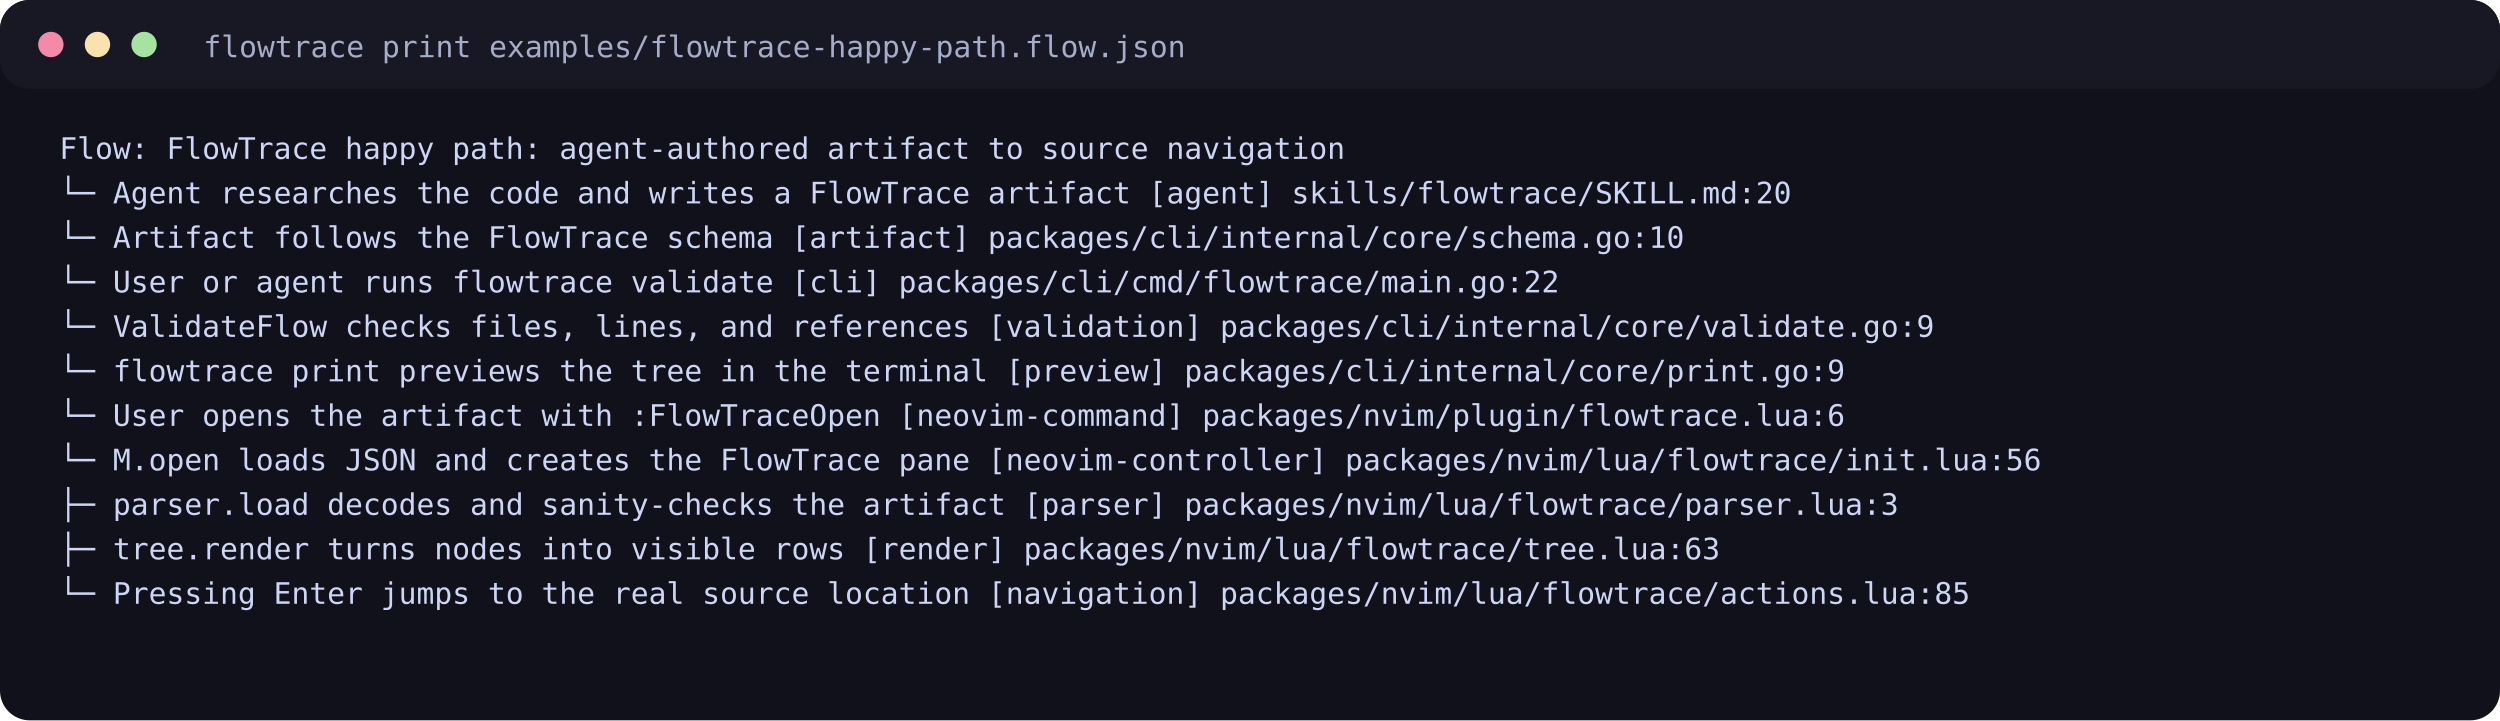
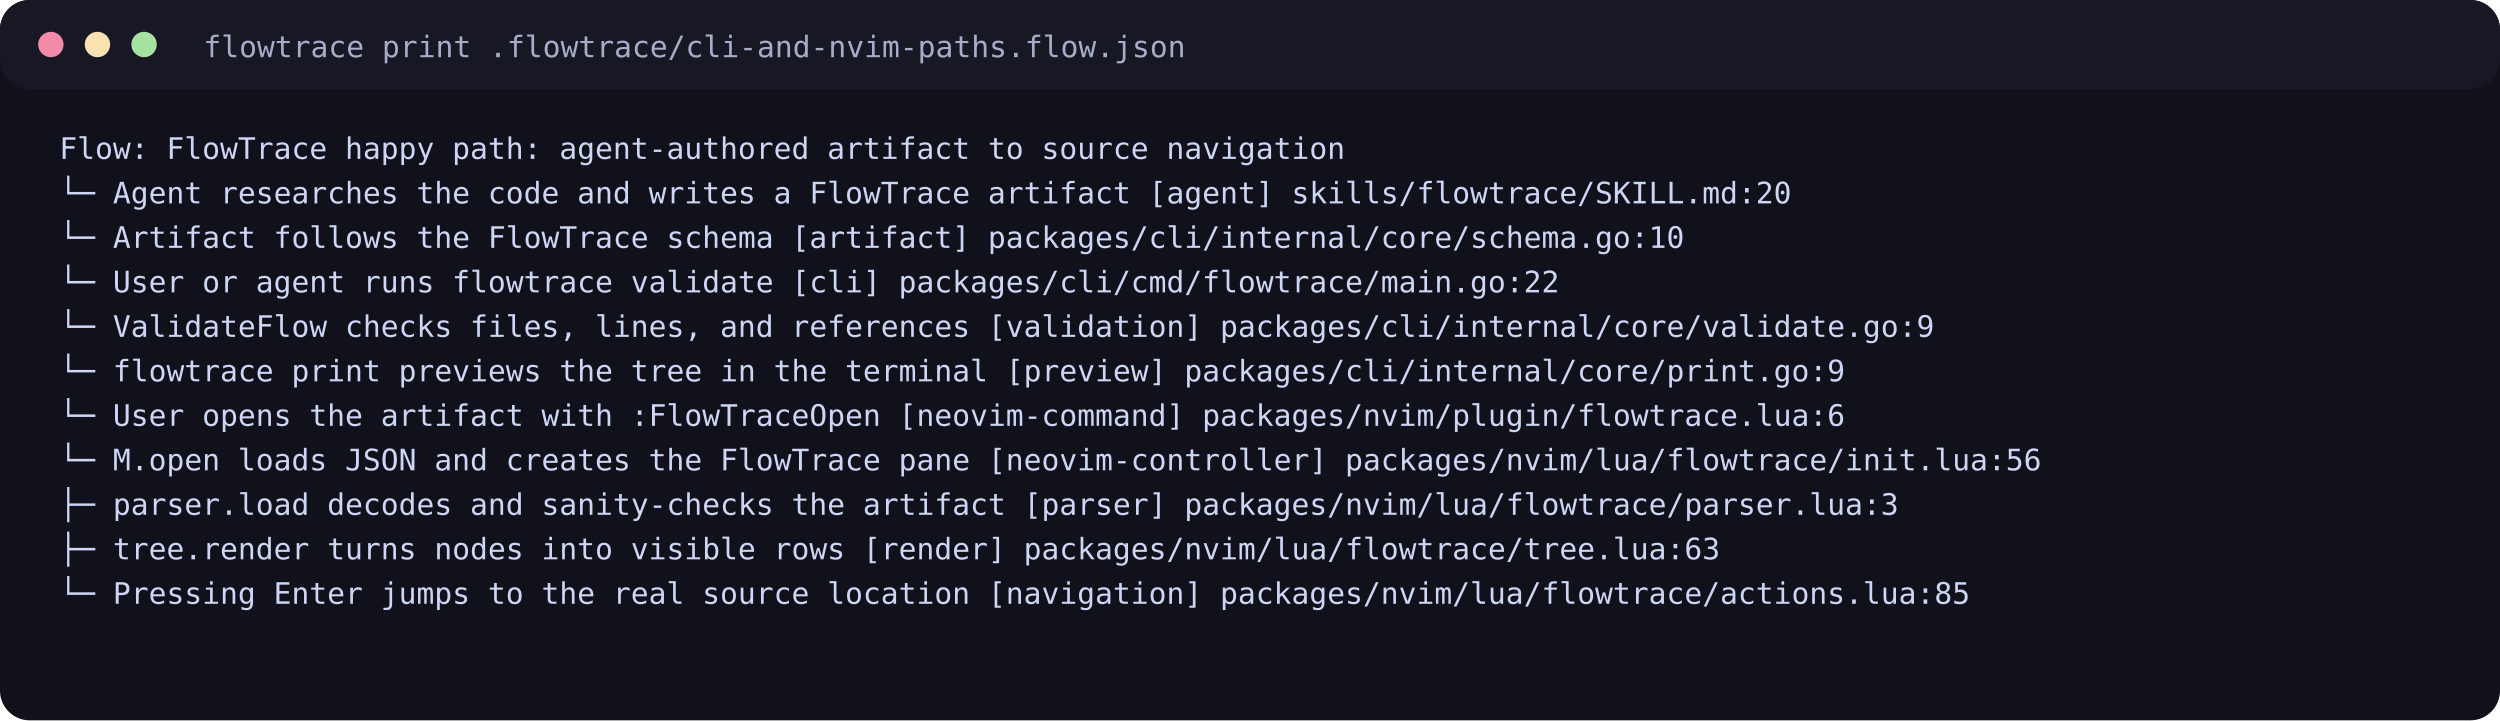
<svg xmlns="http://www.w3.org/2000/svg" width="1180" height="340" viewBox="0 0 1180 340">
  <rect width="100%" height="100%" rx="14" fill="#11111b" />
  <rect x="0" y="0" width="100%" height="42" rx="14" fill="#181825" />
  <circle cx="24" cy="21" r="6" fill="#f38ba8" />
  <circle cx="46" cy="21" r="6" fill="#f9e2af" />
  <circle cx="68" cy="21" r="6" fill="#a6e3a1" />
-   <text x="96" y="27" fill="#a6adc8" font-family="JetBrains Mono, SFMono-Regular, Consolas, monospace" font-size="14">flowtrace print examples/flowtrace-happy-path.flow.json</text>
+   <text x="96" y="27" fill="#a6adc8" font-family="JetBrains Mono, SFMono-Regular, Consolas, monospace" font-size="14">flowtrace print .flowtrace/cli-and-nvim-paths.flow.json</text>
  <text x="28" y="75" fill="#cdd6f4" font-family="JetBrains Mono, SFMono-Regular, Consolas, monospace" font-size="14">Flow: FlowTrace happy path: agent-authored artifact to source navigation</text>
  <text x="28" y="96" fill="#cdd6f4" font-family="JetBrains Mono, SFMono-Regular, Consolas, monospace" font-size="14">└─ Agent researches the code and writes a FlowTrace artifact [agent] skills/flowtrace/SKILL.md:20</text>
  <text x="28" y="117" fill="#cdd6f4" font-family="JetBrains Mono, SFMono-Regular, Consolas, monospace" font-size="14">   └─ Artifact follows the FlowTrace schema [artifact] packages/cli/internal/core/schema.go:10</text>
  <text x="28" y="138" fill="#cdd6f4" font-family="JetBrains Mono, SFMono-Regular, Consolas, monospace" font-size="14">      └─ User or agent runs flowtrace validate [cli] packages/cli/cmd/flowtrace/main.go:22</text>
  <text x="28" y="159" fill="#cdd6f4" font-family="JetBrains Mono, SFMono-Regular, Consolas, monospace" font-size="14">         └─ ValidateFlow checks files, lines, and references [validation] packages/cli/internal/core/validate.go:9</text>
  <text x="28" y="180" fill="#cdd6f4" font-family="JetBrains Mono, SFMono-Regular, Consolas, monospace" font-size="14">            └─ flowtrace print previews the tree in the terminal [preview] packages/cli/internal/core/print.go:9</text>
  <text x="28" y="201" fill="#cdd6f4" font-family="JetBrains Mono, SFMono-Regular, Consolas, monospace" font-size="14">               └─ User opens the artifact with :FlowTraceOpen [neovim-command] packages/nvim/plugin/flowtrace.lua:6</text>
  <text x="28" y="222" fill="#cdd6f4" font-family="JetBrains Mono, SFMono-Regular, Consolas, monospace" font-size="14">                  └─ M.open loads JSON and creates the FlowTrace pane [neovim-controller] packages/nvim/lua/flowtrace/init.lua:56</text>
  <text x="28" y="243" fill="#cdd6f4" font-family="JetBrains Mono, SFMono-Regular, Consolas, monospace" font-size="14">                     ├─ parser.load decodes and sanity-checks the artifact [parser] packages/nvim/lua/flowtrace/parser.lua:3</text>
  <text x="28" y="264" fill="#cdd6f4" font-family="JetBrains Mono, SFMono-Regular, Consolas, monospace" font-size="14">                     ├─ tree.render turns nodes into visible rows [render] packages/nvim/lua/flowtrace/tree.lua:63</text>
  <text x="28" y="285" fill="#cdd6f4" font-family="JetBrains Mono, SFMono-Regular, Consolas, monospace" font-size="14">                     └─ Pressing Enter jumps to the real source location [navigation] packages/nvim/lua/flowtrace/actions.lua:85</text>
</svg>
